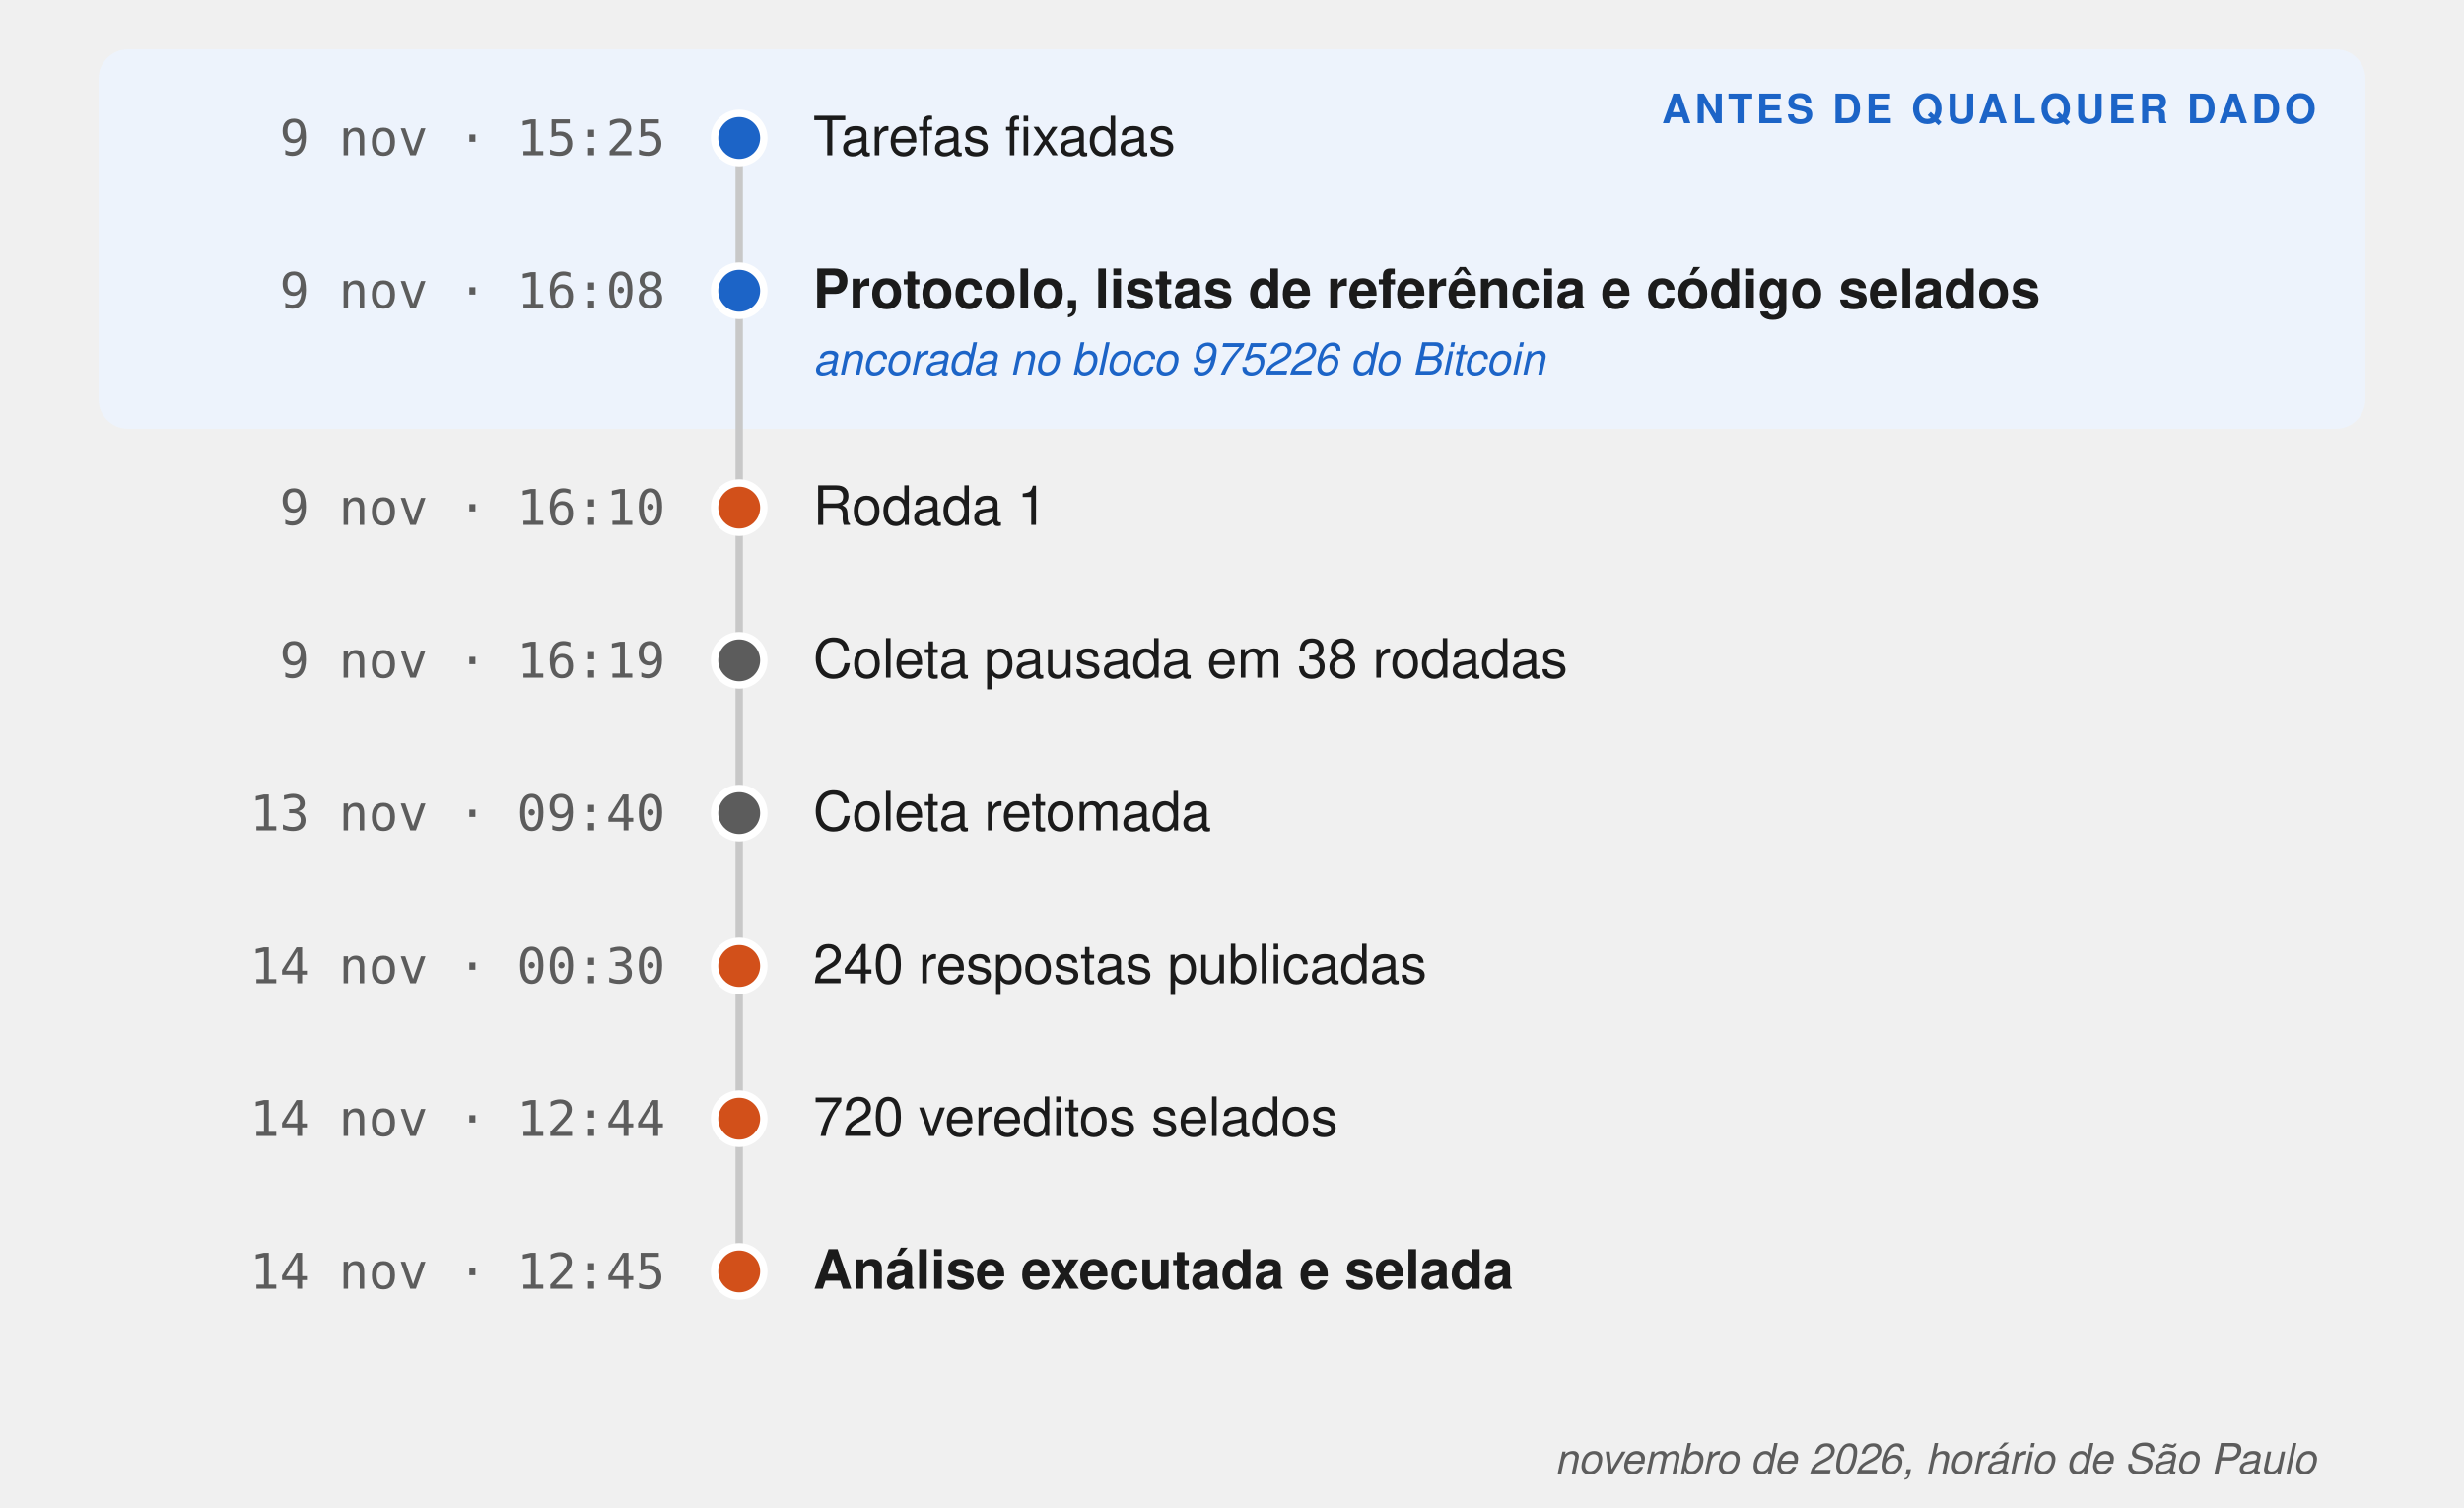
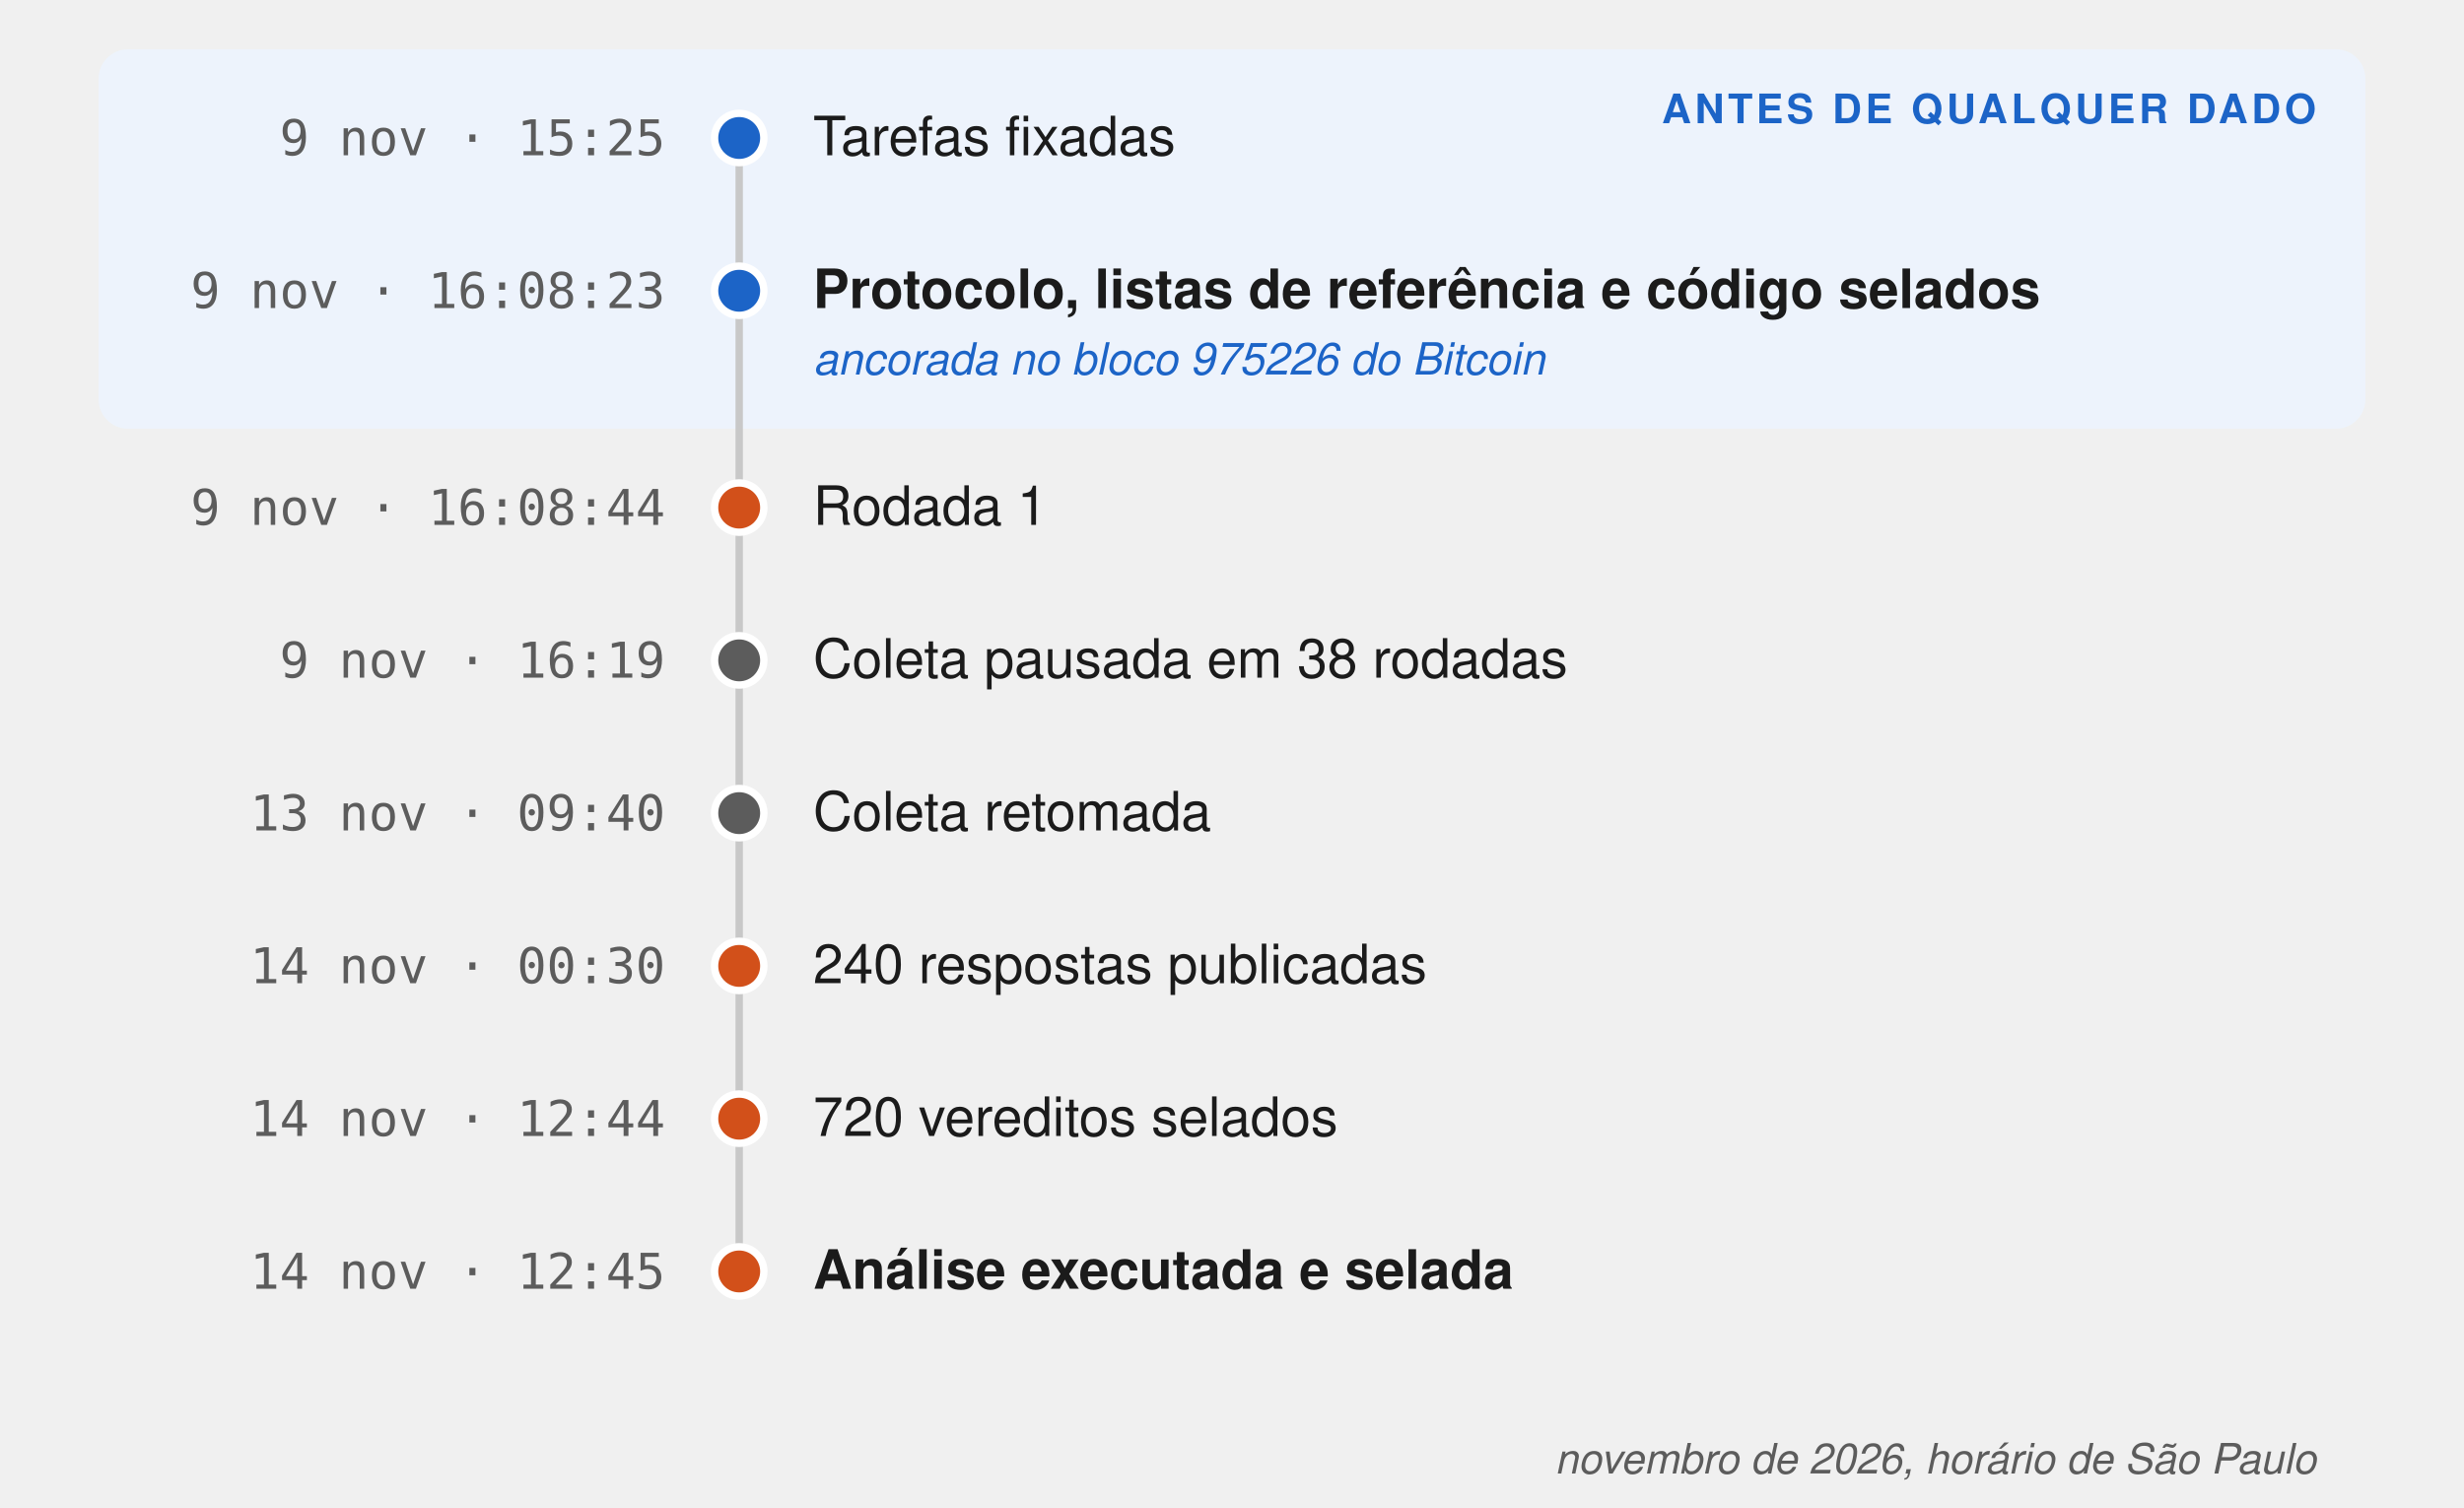
<svg xmlns="http://www.w3.org/2000/svg" viewBox="0 0 1000 612" width="1000" height="612">
  <rect x="40" y="20" width="920" height="154" rx="12" fill="#edf3fc" stroke="none" stroke-width="2" />
  <text x="940" y="50" font-family="Helvetica Neue, Helvetica, Arial, sans-serif" font-size="16.5" font-weight="700" fill="#1c64c7" text-anchor="end" letter-spacing="1.5">ANTES DE QUALQUER DADO</text>
  <line x1="300" y1="56" x2="300" y2="516" stroke="#c8c8c8" stroke-width="3" stroke-linecap="round" />
  <circle cx="300" cy="56" r="10" fill="#1c64c7" stroke="#ffffff" stroke-width="3" />
  <text x="270" y="63" font-family="Menlo, Consolas, monospace" font-size="20" font-weight="400" fill="#5c5c5c" text-anchor="end">9 nov · 15:25</text>
  <text x="330" y="63" font-family="Helvetica Neue, Helvetica, Arial, sans-serif" font-size="22" font-weight="400" fill="#1b1b1b" text-anchor="start">Tarefas fixadas</text>
  <circle cx="300" cy="118" r="10" fill="#1c64c7" stroke="#ffffff" stroke-width="3" />
-   <text x="270" y="125" font-family="Menlo, Consolas, monospace" font-size="20" font-weight="400" fill="#5c5c5c" text-anchor="end">9 nov · 16:08</text>
+   <text x="270" y="125" font-family="Menlo, Consolas, monospace" font-size="20" font-weight="400" fill="#5c5c5c" text-anchor="end">9 nov · 16:08:23</text>
  <text x="330" y="125" font-family="Helvetica Neue, Helvetica, Arial, sans-serif" font-size="22" font-weight="600" fill="#1b1b1b" text-anchor="start">Protocolo, listas de referência e código selados</text>
  <circle cx="300" cy="206" r="10" fill="#d2501a" stroke="#ffffff" stroke-width="3" />
-   <text x="270" y="213" font-family="Menlo, Consolas, monospace" font-size="20" font-weight="400" fill="#5c5c5c" text-anchor="end">9 nov · 16:10</text>
+   <text x="270" y="213" font-family="Menlo, Consolas, monospace" font-size="20" font-weight="400" fill="#5c5c5c" text-anchor="end">9 nov · 16:08:44</text>
  <text x="330" y="213" font-family="Helvetica Neue, Helvetica, Arial, sans-serif" font-size="22" font-weight="400" fill="#1b1b1b" text-anchor="start">Rodada 1</text>
  <circle cx="300" cy="268" r="10" fill="#5c5c5c" stroke="#ffffff" stroke-width="3" />
  <text x="270" y="275" font-family="Menlo, Consolas, monospace" font-size="20" font-weight="400" fill="#5c5c5c" text-anchor="end">9 nov · 16:19</text>
  <text x="330" y="275" font-family="Helvetica Neue, Helvetica, Arial, sans-serif" font-size="22" font-weight="400" fill="#1b1b1b" text-anchor="start">Coleta pausada em 38 rodadas</text>
  <circle cx="300" cy="330" r="10" fill="#5c5c5c" stroke="#ffffff" stroke-width="3" />
  <text x="270" y="337" font-family="Menlo, Consolas, monospace" font-size="20" font-weight="400" fill="#5c5c5c" text-anchor="end">13 nov · 09:40</text>
  <text x="330" y="337" font-family="Helvetica Neue, Helvetica, Arial, sans-serif" font-size="22" font-weight="400" fill="#1b1b1b" text-anchor="start">Coleta retomada</text>
  <circle cx="300" cy="392" r="10" fill="#d2501a" stroke="#ffffff" stroke-width="3" />
  <text x="270" y="399" font-family="Menlo, Consolas, monospace" font-size="20" font-weight="400" fill="#5c5c5c" text-anchor="end">14 nov · 00:30</text>
  <text x="330" y="399" font-family="Helvetica Neue, Helvetica, Arial, sans-serif" font-size="22" font-weight="400" fill="#1b1b1b" text-anchor="start">240 respostas publicadas</text>
  <circle cx="300" cy="454" r="10" fill="#d2501a" stroke="#ffffff" stroke-width="3" />
  <text x="270" y="461" font-family="Menlo, Consolas, monospace" font-size="20" font-weight="400" fill="#5c5c5c" text-anchor="end">14 nov · 12:44</text>
  <text x="330" y="461" font-family="Helvetica Neue, Helvetica, Arial, sans-serif" font-size="22" font-weight="400" fill="#1b1b1b" text-anchor="start">720 vereditos selados</text>
  <circle cx="300" cy="516" r="10" fill="#d2501a" stroke="#ffffff" stroke-width="3" />
  <text x="270" y="523" font-family="Menlo, Consolas, monospace" font-size="20" font-weight="400" fill="#5c5c5c" text-anchor="end">14 nov · 12:45</text>
  <text x="330" y="523" font-family="Helvetica Neue, Helvetica, Arial, sans-serif" font-size="22" font-weight="600" fill="#1b1b1b" text-anchor="start">Análise executada e selada</text>
  <text x="330" y="152" font-family="Helvetica Neue, Helvetica, Arial, sans-serif" font-size="18" font-weight="400" fill="#1c64c7" text-anchor="start" font-style="italic">ancorada no bloco 975226 do Bitcoin</text>
  <text x="940" y="598" font-family="Helvetica Neue, Helvetica, Arial, sans-serif" font-size="17" font-weight="400" fill="#5c5c5c" text-anchor="end" font-style="italic">novembro de 2026, horário de São Paulo</text>
</svg>
